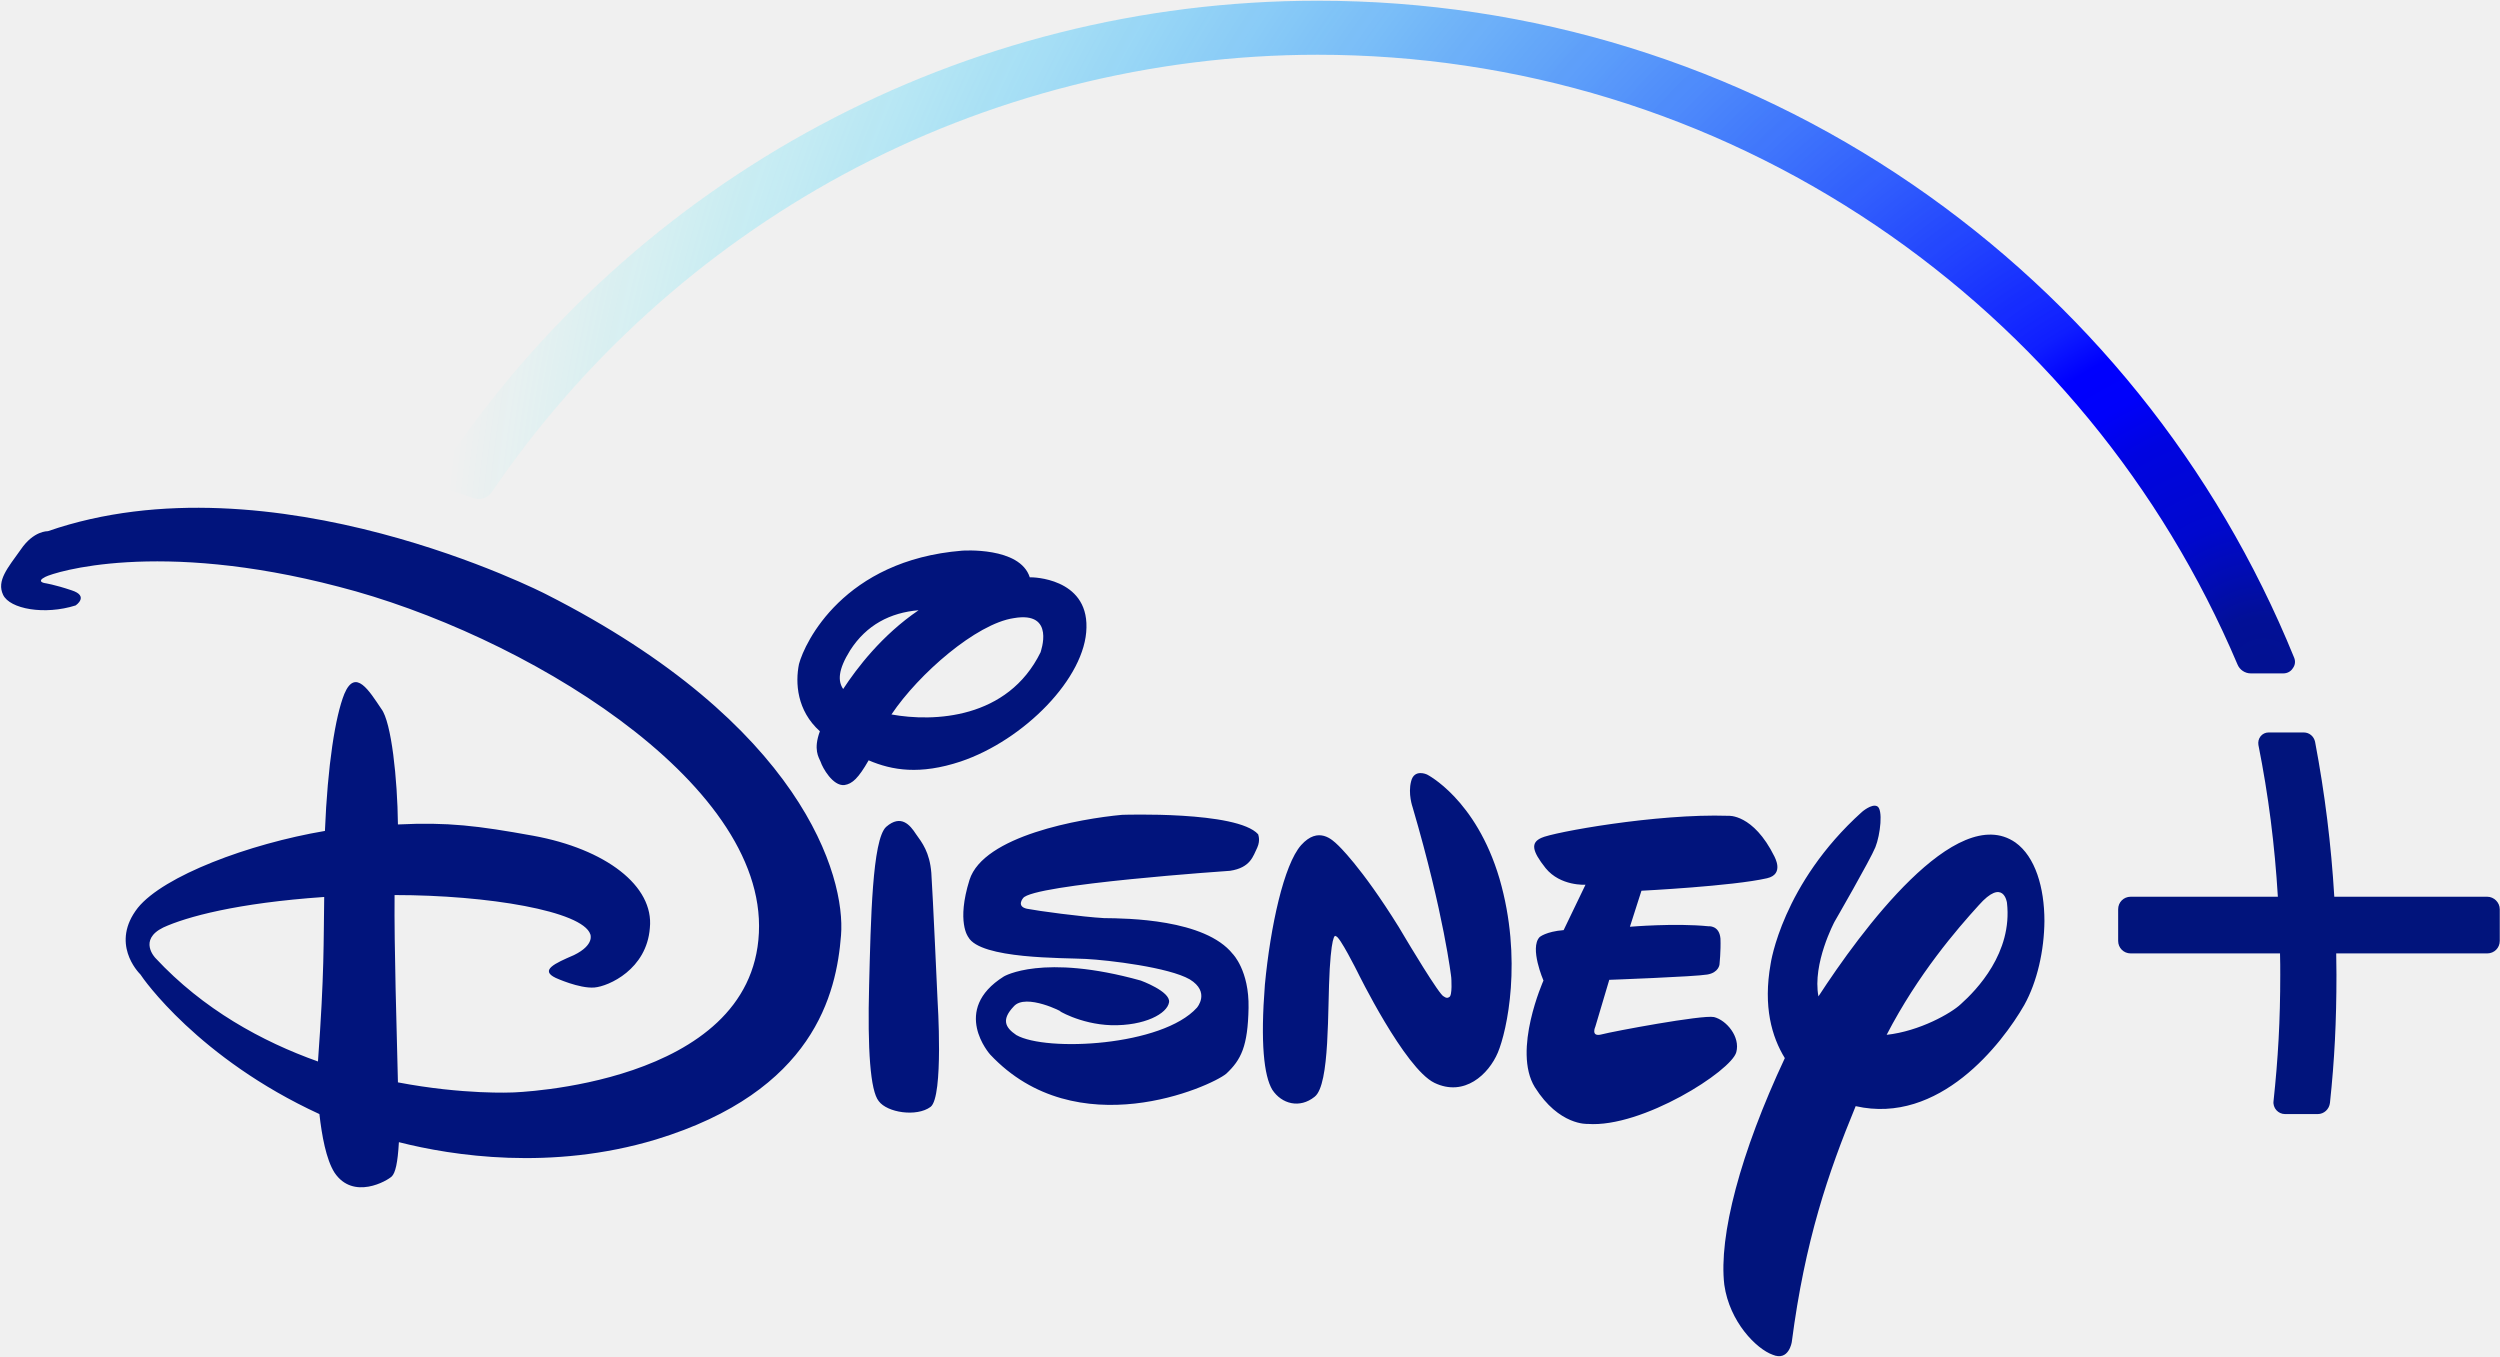
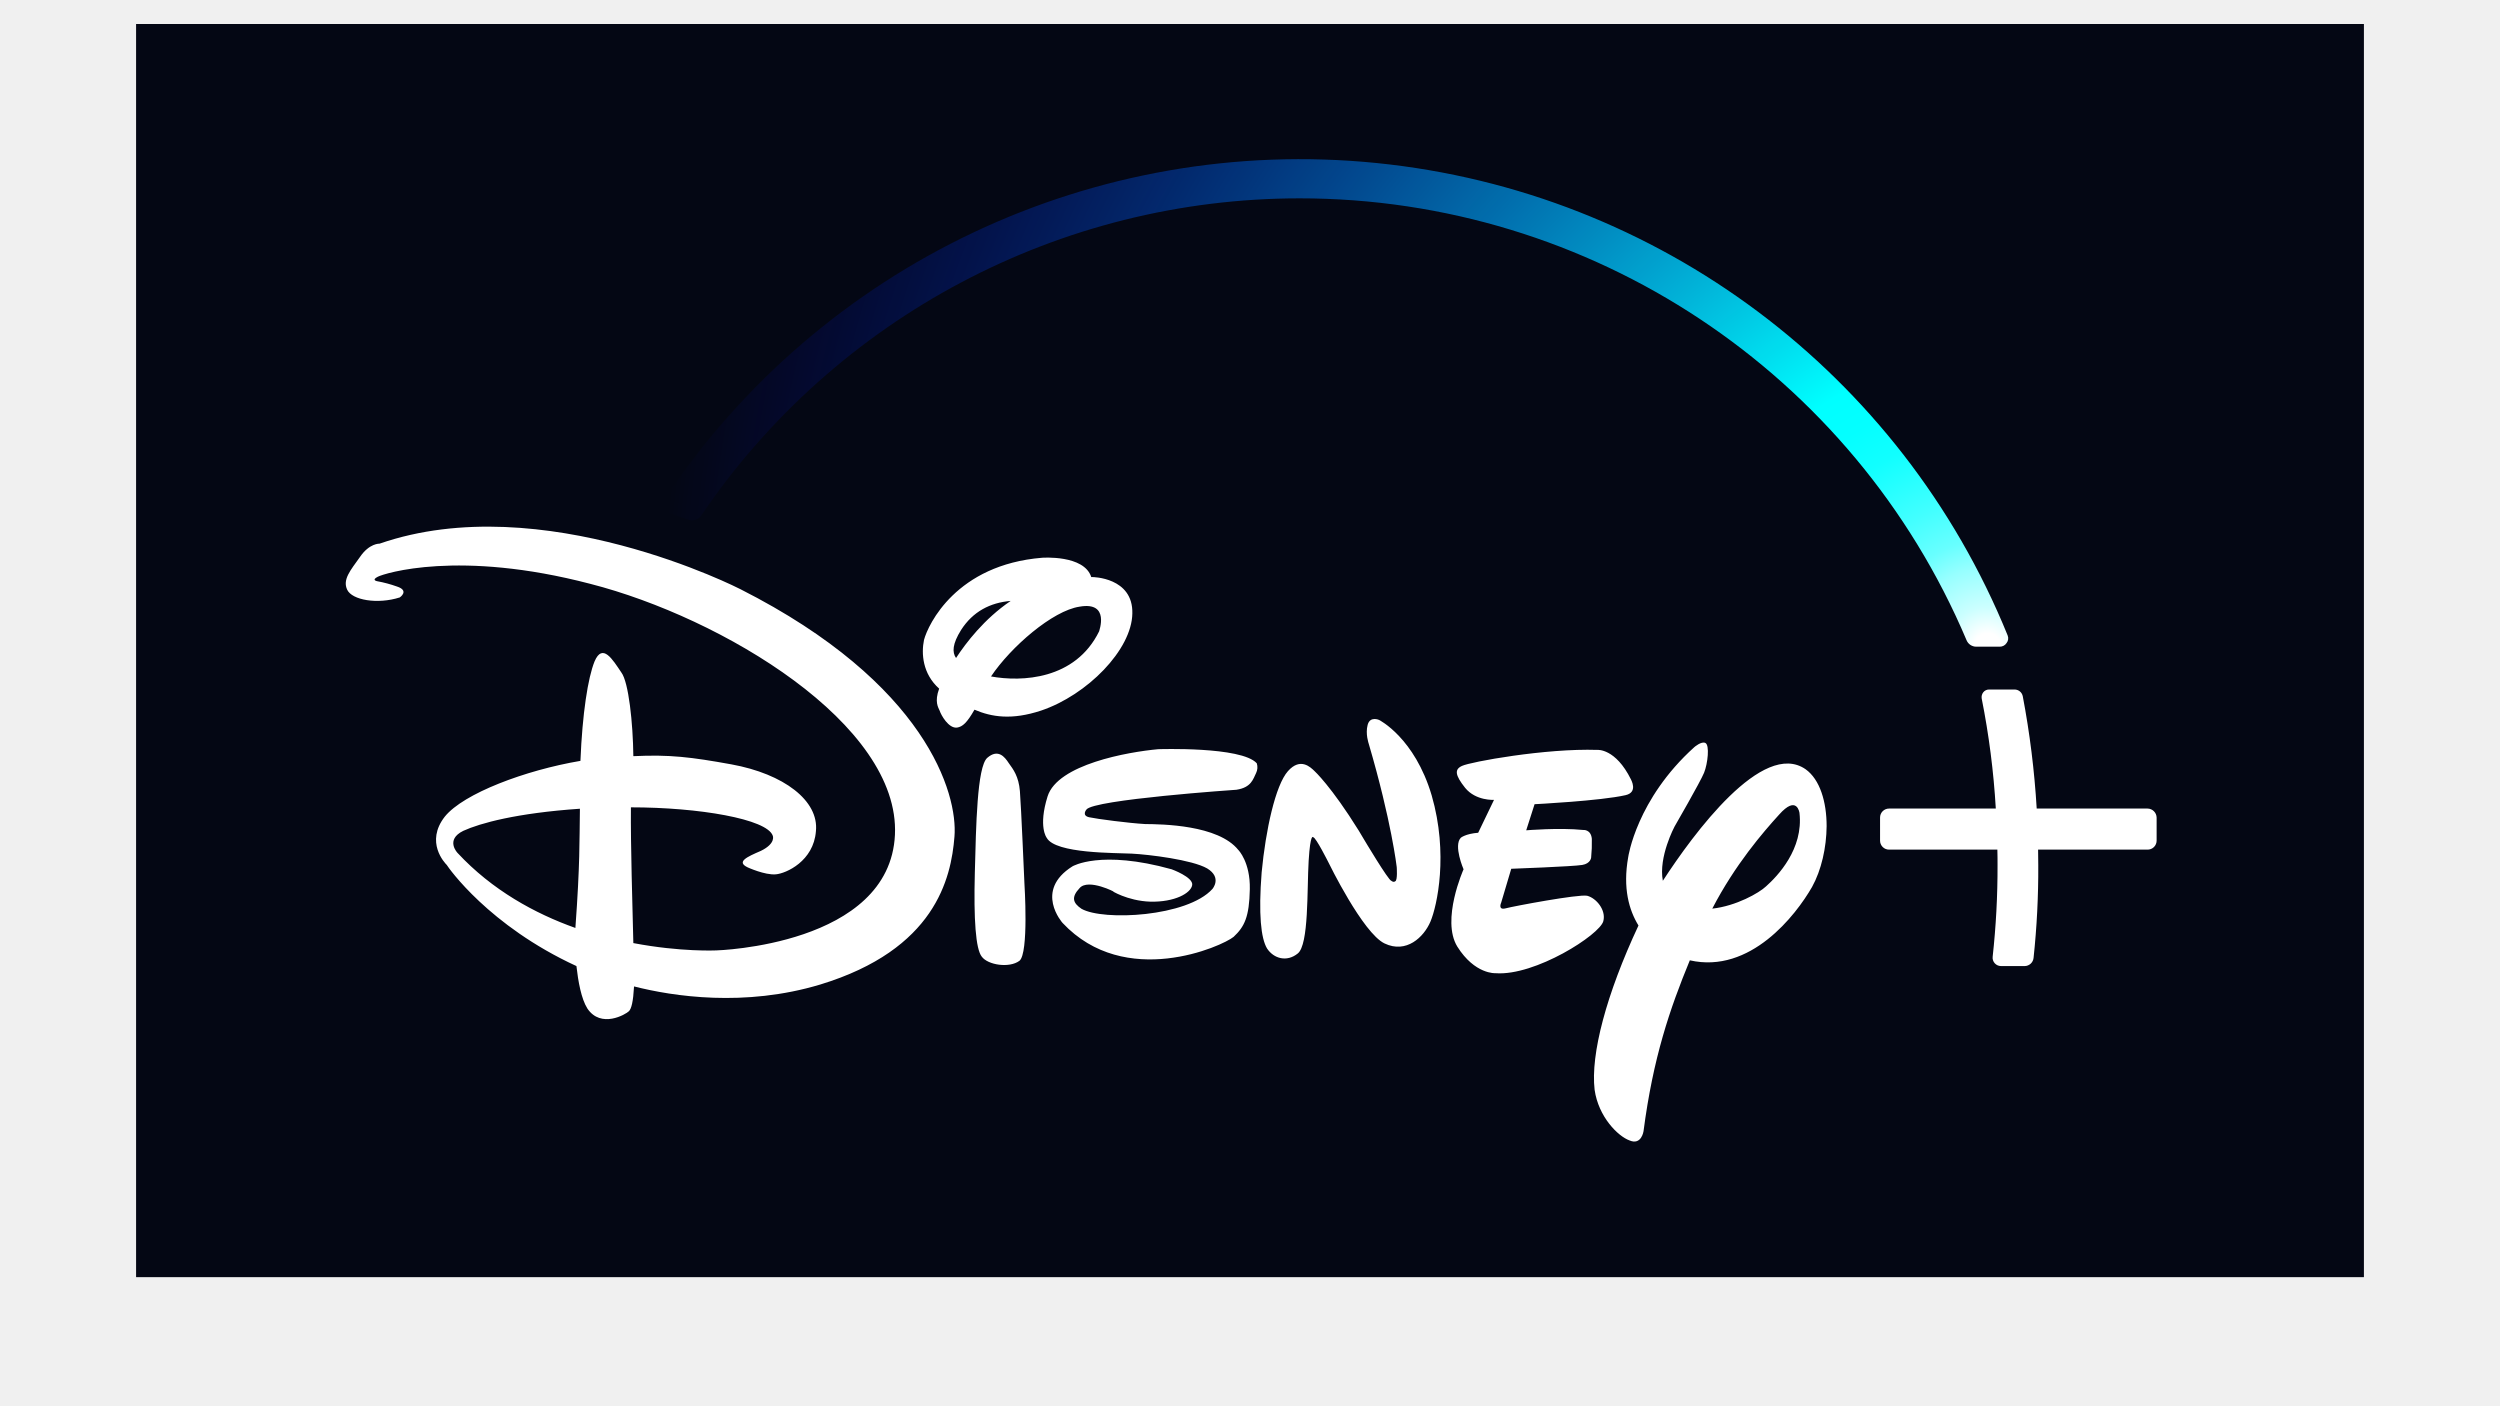
- <svg xmlns="http://www.w3.org/2000/svg" width="1041px" height="565px" viewBox="0 0 1041 565" version="1.1">
-   <g id="Layer_1">
-     <g id="group">
-       <g id="group-1">
-         <g id="group-2">
-           <path id="Path" d="M735.8 365.7 C721.4 369 683.5 370.9 683.5 370.9 L678.7 385.9 C678.7 385.9 697.6 384.3 711.4 385.7 711.4 385.7 715.9 385.2 716.4 390.8 716.6 396 716 401.6 716 401.6 716 401.6 715.7 405 710.9 405.8 705.7 406.7 670.1 408 670.1 408 L664.3 427.5 C664.3 427.5 662.2 432 667 430.7 671.5 429.5 708.8 422.5 713.7 423.5 718.9 424.8 724.7 431.7 723 438.1 721 445.9 683.8 469.7 661.1 468 661.1 468 649.2 468.8 639.1 452.7 629.7 437.4 642.7 408.3 642.7 408.3 642.7 408.3 636.8 394.7 641.1 390.2 641.1 390.2 643.7 387.9 651.1 387.3 L660.2 368.4 C660.2 368.4 649.8 369.1 643.6 361.5 637.8 354.2 637.4 350.9 641.8 348.9 646.5 346.6 689.8 338.7 719.6 339.7 719.6 339.7 730 338.7 738.9 356.7 738.8 356.7 743.2 364 735.8 365.7 Z M623.7 438.3 C619.9 447.3 609.8 456.9 597.3 450.9 584.9 444.9 565.2 404.6 565.2 404.6 565.2 404.6 557.7 389.6 556.3 389.9 556.3 389.9 554.7 387 553.7 403.4 552.7 419.8 553.9 451.7 547.4 456.7 541.2 461.7 533.7 459.7 529.8 453.8 526.3 448 524.8 434.2 526.7 410 529 385.8 534.6 360 541.8 351.9 549 343.9 554.8 349.7 557 351.8 557 351.8 566.6 360.5 582.5 386.1 L585.3 390.8 C585.3 390.8 599.7 415 601.2 414.9 601.2 414.9 602.4 416 603.4 415.2 604.9 414.8 604.3 407 604.3 407 604.3 407 601.3 380.7 588.2 336.1 588.2 336.1 586.2 330.5 587.6 325.3 588.9 320 594.2 322.5 594.2 322.5 594.2 322.5 614.6 332.7 624.4 365.9 634.1 399.4 627.5 429.3 623.7 438.3 Z M523.5 353 C521.8 356.4 520.8 361.3 512.2 362.6 512.2 362.6 429.9 368.2 426 374 426 374 423.1 377.4 427.6 378.4 432.1 379.3 450.7 381.8 459.7 382.3 469.3 382.4 501.7 382.7 513.3 397.2 513.3 397.2 520.2 404.1 519.9 419.7 519.6 435.7 516.8 441.3 510.6 447.1 504.1 452.5 448.3 477.5 412.3 439.1 412.3 439.1 395.7 420.6 418 406.6 418 406.6 434.1 396.9 475 408.3 475 408.3 487.4 412.8 486.8 417.3 486.1 422.1 476.6 427.2 462.8 426.9 449.4 426.5 439.6 420.1 441.5 421.1 443.3 421.8 427.1 413.3 422.1 419.1 417.1 424.4 418.3 427.7 423.2 431 435.7 438.1 484 435.6 498.4 419.6 498.4 419.6 504.1 413.1 495.4 407.8 486.7 402.8 461.8 399.8 452.1 399.3 442.8 398.8 408.2 399.4 403.2 390.2 403.2 390.2 398.2 384 403.7 366.4 409.5 348 449.8 340.9 467.2 339.3 467.2 339.3 515.1 337.6 523.9 347.4 523.8 347.4 525 349.7 523.5 353 Z M387.5 460.9 C381.7 465.2 369.4 463.3 365.9 458.5 362.4 454.2 361.2 437.1 361.9 410.3 362.6 383.2 363.2 349.6 369 344.3 375.2 338.9 379 343.6 381.4 347.3 384 350.9 387.1 354.9 387.8 363.4 388.4 371.9 390.4 416.5 390.4 416.5 390.4 416.5 393 456.7 387.5 460.9 Z M400 317.1 C383.1 322.7 371.5 320.8 361.7 316.6 357.4 324.1 354.9 326.4 351.6 326.9 346.8 327.4 342.5 319.7 341.7 317.2 340.9 315.3 338.6 312.1 341.4 304.5 331.8 295.9 331.1 284.3 332.7 276.5 335.1 267.5 351.3 233.3 400.6 229.3 400.6 229.3 424.7 227.5 428.8 240.4 L429.5 240.4 C429.5 240.4 452.9 240.5 452.4 261.3 452.1 282.2 426.4 308.2 400 317.1 Z M354 270.8 C349 278.8 348.8 283.6 351.1 286.9 356.8 278.2 367.2 264.5 382.5 254.1 370.7 255.1 360.8 260.2 354 270.8 Z M422.1 257.4 C406.6 259.7 382.6 280.5 371.2 297.5 388.7 300.7 419.6 299.5 433.3 271.6 433.2 271.6 439.8 254.3 422.1 257.4 Z M842.9 418.5 C833.6 434.7 807.5 468.5 772.7 460.6 761.2 488.5 751.6 516.6 746.1 558.8 746.1 558.8 744.9 567 738.1 564.1 731.4 561.7 720.2 550.5 718 535 715.6 514.6 724.7 480.1 743.2 440.6 737.8 431.8 734.1 419.2 737.3 401.3 737.3 401.3 742 368.1 775.3 338.1 775.3 338.1 779.3 334.6 781.6 335.7 784.2 336.8 783 347.6 780.9 352.8 778.8 358 763.9 383.8 763.9 383.8 763.9 383.8 754.6 401.2 757.2 414.9 774.7 388 814.5 333.7 839.2 350.8 847.5 356.7 851.3 369.6 851.3 383.5 851.2 395.8 848.3 408.8 842.9 418.5 Z M835.7 375.9 C835.7 375.9 834.3 365.2 823.9 377 814.9 386.9 798.7 405.6 785.6 430.9 799.3 429.4 812.5 421.9 816.5 418.1 823 412.3 838.1 396.7 835.7 375.9 Z M350.2 389.5 C348.3 413.7 339 454.4 273.1 474.5 229.6 487.6 188.5 481.3 166.1 475.6 165.6 484.5 164.6 488.3 163.2 489.8 161.3 491.7 147.1 499.9 139.3 488.3 135.8 482.8 134 472.8 133 463.9 82.6 440.7 59.4 407.3 58.5 405.8 57.4 404.7 45.9 392.7 57.4 378 68.2 364.7 103.5 351.4 135.3 346 136.4 318.8 139.6 298.3 143.4 288.9 148 278 153.8 287.8 158.8 295.2 163 300.7 165.5 324.4 165.7 343.3 186.5 342.3 198.8 343.8 222 348 252.2 353.5 272.4 368.9 270.6 386.4 269.3 403.6 253.5 410.7 247.5 411.2 241.2 411.7 231.4 407.2 231.4 407.2 224.7 404 230.9 401.2 239 397.7 247.8 393.4 245.8 389 245.8 389 242.5 379.4 203.3 372.7 164.3 372.7 164.1 394.2 165.2 429.9 165.7 450.7 193 455.9 213.4 454.9 213.4 454.9 213.4 454.9 313 452.1 316 388.5 319.1 324.8 216.7 263.7 141 244.3 65.4 224.5 22.6 238.3 18.9 240.2 14.9 242.2 18.6 242.8 18.6 242.8 18.6 242.8 22.7 243.4 29.8 245.8 37.3 248.2 31.5 252.1 31.5 252.1 18.6 256.2 4.1 253.6 1.3 247.7 -1.5 241.8 3.2 236.5 8.6 228.9 14 220.9 19.9 221.2 19.9 221.2 113.4 188.8 227.3 247.4 227.3 247.4 334 301.5 352.2 364.9 350.2 389.5 Z M68 386.2 C57.4 391.4 64.7 398.9 64.7 398.9 84.6 420.3 109.1 433.7 132.4 442 135.1 405.1 134.7 392.1 135 373.5 98.6 376 77.6 381.8 68 386.2 Z" fill="#01147c" fill-opacity="1" stroke="none" />
-         </g>
-       </g>
-       <g id="group-3">
-         <g id="group-4">
-           <g id="group-5">
-             <path id="Path-1" d="M1040.9 378.6 L1040.9 391.8 C1040.9 394.7 1038.6 397 1035.7 397 L972.8 397 C972.8 400.3 972.9 403.2 972.9 405.9 972.9 425.4 972.1 441.3 970.2 459.2 969.9 461.9 967.7 463.9 965.1 463.9 L951.5 463.9 C950.1 463.9 948.8 463.3 947.9 462.3 947 461.3 946.5 459.9 946.7 458.5 948.6 440.7 949.5 425 949.5 405.9 949.5 403.1 949.5 400.2 949.4 397 L887.2 397 C884.3 397 882 394.7 882 391.8 L882 378.6 C882 375.7 884.3 373.4 887.2 373.4 L948.5 373.4 C947.2 351.9 944.6 331.2 940.4 310.2 940.2 308.9 940.5 307.6 941.3 306.6 942.1 305.6 943.3 305 944.6 305 L959.3 305 C961.6 305 963.5 306.6 964 308.9 968.1 330.6 970.7 351.7 972 373.4 L1035.7 373.4 C1038.5 373.4 1040.9 375.8 1040.9 378.6 Z" fill="#01147c" fill-opacity="1" stroke="none" />
-           </g>
-         </g>
-       </g>
-       <g id="group-6">
-         <g id="group-7">
-           <path id="Path-2" d="M200.2 204.3 L200.1 204.3 M199.4 204.4 C199.1 204.4 198.8 204.3 198.5 204.3 198.8 204.4 199.1 204.4 199.4 204.4 L199.7 204.4 C199.6 204.4 199.5 204.4 199.4 204.4 Z M199.4 204.4 C199.1 204.4 198.8 204.3 198.5 204.3 198.8 204.4 199.1 204.4 199.4 204.4 L199.7 204.4 C199.6 204.4 199.5 204.4 199.4 204.4 Z" fill="none" stroke="none" />
-           <defs>
-             <radialGradient id="radial-gradient" gradientUnits="userSpaceOnUse" cx="942.524" cy="279.896" r="760.124" fx="942.524" fy="279.896">
-               <stop offset="0.007" stop-color="#021192" stop-opacity="1" />
-               <stop offset="0.03" stop-color="#021096" stop-opacity="1" />
-               <stop offset="0.057" stop-color="#010cb4" stop-opacity="1" />
-               <stop offset="0.084" stop-color="#0008ce" stop-opacity="1" />
-               <stop offset="0.111" stop-color="#0006d7" stop-opacity="1" />
-               <stop offset="0.138" stop-color="#0004e1" stop-opacity="1" />
-               <stop offset="0.165" stop-color="#0001fa" stop-opacity="1" />
-               <stop offset="0.191" stop-color="#0000fe" stop-opacity="1" />
-               <stop offset="0.216" stop-color="#0f1eff" stop-opacity="1" />
-               <stop offset="1" stop-color="#00ffff" stop-opacity="0" />
-             </radialGradient>
-           </defs>
-           <path id="Path-3" d="M955.3 273.9 C922.8 194 867.9 125.9 796.5 76.9 723.4 26.8 637.7 0.3 548.7 0.3 401.5 0.3 264.9 73.4 183.4 195.9 182.5 197.2 182.3 198.9 182.8 200.4 183.3 202 184.5 203.1 186 203.6 L197.4 207.5 C198.1 207.7 198.8 207.8 199.4 207.8 201.5 207.8 203.5 206.7 204.7 205 242.1 150 292.7 104.3 351.1 72.7 411.4 40.1 479.7 22.8 548.6 22.8 631.9 22.8 712.2 47.4 781 93.8 848.1 139.1 900.2 202.4 931.7 276.7 932.6 278.9 934.8 280.4 937.2 280.4 L950.8 280.4 C952.4 280.4 953.9 279.6 954.7 278.3 955.7 277 955.9 275.4 955.3 273.9 Z M199.4 204.4 C199.1 204.4 198.8 204.3 198.5 204.2 198.8 204.3 199.1 204.4 199.4 204.4 L199.6 204.4 C199.6 204.4 199.5 204.4 199.4 204.4 Z M934.4 278.6 C934.7 278.8 935 279 935.3 279.1 935 278.9 934.7 278.8 934.4 278.6 Z" fill-opacity="1" fill="url(#radial-gradient)" stroke="none" />
-         </g>
-       </g>
-     </g>
+ <svg xmlns="http://www.w3.org/2000/svg" height="1406" width="2500" viewBox="0 -20.685 1920 1211.729">
+   <radialGradient id="a" cx="98.303%" cy="99.821%" gradientTransform="matrix(.36231 0 0 1 .627 0)" r="271.366%">
+     <stop offset=".01" stop-color="#fff" />
+     <stop offset=".03" stop-color="#cbffff" />
+     <stop offset=".06" stop-color="#96ffff" />
+     <stop offset=".08" stop-color="#68ffff" />
+     <stop offset=".11" stop-color="#43ffff" />
+     <stop offset=".14" stop-color="#25ffff" />
+     <stop offset=".16" stop-color="#1ff" />
+     <stop offset=".19" stop-color="#04ffff" />
+     <stop offset=".22" stop-color="#0ff" />
+     <stop offset="1" stop-color="#00f" stop-opacity="0" />
+   </radialGradient>
+   <g fill="none" fill-rule="evenodd">
+     <path d="M0 0h1920v1080H0z" fill="#040714" />
+     <path d="M1283.7 664.6c-21.6 4.95-78.45 7.8-78.45 7.8l-7.2 22.5s28.35-2.4 49.05-.3c0 0 6.75-.75 7.5 7.65a129.69 129.69 0 0 1-.6 16.2s-.45 5.1-7.65 6.3c-7.8 1.35-61.2 3.3-61.2 3.3l-8.7 29.25s-3.15 6.75 4.05 4.8c6.75-1.8 62.7-12.3 70.05-10.8 7.8 1.95 16.5 12.3 13.95 21.9-3 11.7-58.8 47.4-92.85 44.85 0 0-17.85 1.2-33-22.95-14.1-22.95 5.4-66.6 5.4-66.6s-8.85-20.4-2.4-27.15c0 0 3.9-3.45 15-4.35l13.65-28.35s-15.6 1.05-24.9-10.35c-8.7-10.95-9.3-15.9-2.7-18.9 7.05-3.45 72-15.3 116.7-13.8 0 0 15.6-1.5 28.95 25.5-.15 0 6.45 10.95-4.65 13.5zm-168.15 108.9c-5.7 13.5-20.85 27.9-39.6 18.9s-48.15-69.45-48.15-69.45-11.25-22.5-13.35-22.05c0 0-2.4-4.35-3.9 20.25s.3 72.45-9.45 79.95c-9.3 7.5-20.55 4.5-26.4-4.35-5.25-8.7-7.5-29.4-4.65-65.7 3.45-36.3 11.85-75 22.65-87.15s19.5-3.3 22.8-.15c0 0 14.4 13.05 38.25 51.45l4.2 7.05s21.6 36.3 23.85 36.15c0 0 1.8 1.65 3.3.45 2.25-.6 1.35-12.3 1.35-12.3s-4.5-39.45-24.15-106.35c0 0-3-8.4-.9-16.2s9.9-4.2 9.9-4.2 30.6 15.3 45.3 65.1c14.55 50.25 4.65 95.1-1.05 108.6zm-150.3-127.95c-2.55 5.1-4.05 12.45-16.95 14.4 0 0-123.45 8.4-129.3 17.1 0 0-4.35 5.1 2.4 6.6s34.65 5.1 48.15 5.85c14.4.15 63 .6 80.4 22.35 0 0 10.35 10.35 9.9 33.75-.45 24-4.65 32.4-13.95 41.1-9.75 8.1-93.45 45.6-147.45-12 0 0-24.9-27.75 8.55-48.75 0 0 24.15-14.55 85.5 2.55 0 0 18.6 6.75 17.7 13.5-1.05 7.2-15.3 14.85-36 14.4-20.1-.6-34.8-10.2-31.95-8.7 2.7 1.05-21.6-11.7-29.1-3-7.5 7.95-5.7 12.9 1.65 17.85 18.75 10.65 91.2 6.9 112.8-17.1 0 0 8.55-9.75-4.5-17.7-13.05-7.5-50.4-12-64.95-12.75-13.95-.75-65.85.15-73.35-13.65 0 0-7.5-9.3.75-35.7 8.7-27.6 69.15-38.25 95.25-40.65 0 0 71.85-2.55 85.05 12.15a11.28 11.28 0 0 1-.6 8.4zm-204 161.85c-8.7 6.45-27.15 3.6-32.4-3.6-5.25-6.45-7.05-32.1-6-72.3 1.05-40.65 1.95-91.05 10.65-99 9.3-8.1 15-1.05 18.6 4.5 3.9 5.4 8.55 11.4 9.6 24.15s3.9 79.65 3.9 79.65 3.9 60.3-4.35 66.6zM780 591.7c-25.35 8.4-42.75 5.55-57.45-.75-6.45 11.25-10.2 14.7-15.15 15.45-7.2.75-13.65-10.8-14.85-14.55-1.2-2.85-4.65-7.65-.45-19.05-14.4-12.9-15.45-30.3-13.05-42 3.6-13.5 27.9-64.8 101.85-70.8 0 0 36.15-2.7 42.3 16.65h1.05s35.1.15 34.35 31.35c-.45 31.35-39 70.35-78.6 83.7zm-69-69.45c-7.5 12-7.8 19.2-4.35 24.15 8.55-13.05 24.15-33.6 47.1-49.2-17.7 1.5-32.55 9.15-42.75 25.05zm102.15-20.1c-23.25 3.45-59.25 34.65-76.35 60.15 26.25 4.8 72.6 3 93.15-38.85-.15 0 9.75-25.95-16.8-21.3zm631.2 241.65c-13.95 24.3-53.1 75-105.3 63.15-17.25 41.85-31.65 84-39.9 147.3 0 0-1.8 12.3-12 7.95-10.05-3.6-26.85-20.4-30.15-43.65-3.6-30.6 10.05-82.35 37.8-141.6-8.1-13.2-13.65-32.1-8.85-58.95 0 0 7.05-49.8 57-94.8 0 0 6-5.25 9.45-3.6 3.9 1.65 2.1 17.85-1.05 25.65s-25.5 46.5-25.5 46.5-13.95 26.1-10.05 46.65c26.25-40.35 85.95-121.8 123-96.15 12.45 8.85 18.15 28.2 18.15 49.05-.15 18.45-4.5 37.95-12.6 52.5zm-10.8-63.9s-2.1-16.05-17.7 1.65c-13.5 14.85-37.8 42.9-57.45 80.85 20.55-2.25 40.35-13.5 46.35-19.2 9.75-8.7 32.4-32.1 28.8-63.3zM705.3 700.3c-2.85 36.3-16.8 97.35-115.65 127.5-65.25 19.65-126.9 10.2-160.5 1.65-.75 13.35-2.25 19.05-4.35 21.3-2.85 2.85-24.15 15.15-35.85-2.25-5.25-8.25-7.95-23.25-9.45-36.6-75.6-34.8-110.4-84.9-111.75-87.15-1.65-1.65-18.9-19.65-1.65-41.7 16.2-19.95 69.15-39.9 116.85-48 1.65-40.8 6.45-71.55 12.15-85.65 6.9-16.35 15.6-1.65 23.1 9.45 6.3 8.25 10.05 43.8 10.35 72.15 31.2-1.5 49.65.75 84.45 7.05 45.3 8.25 75.6 31.35 72.9 57.6-1.95 25.8-25.65 36.45-34.65 37.2-9.45.75-24.15-6-24.15-6-10.05-4.8-.75-9 11.4-14.25 13.2-6.45 10.2-13.05 10.2-13.05-4.95-14.4-63.75-24.45-122.25-24.45-.3 32.25 1.35 85.8 2.1 117 40.95 7.8 71.55 6.3 71.55 6.3s149.4-4.2 153.9-99.6-148.95-187.2-262.5-216.3c-113.4-29.7-177.6-9-183.15-6.15-6 3-.45 3.9-.45 3.9a107.205 107.205 0 0 1 16.8 4.5c11.25 3.6 2.55 9.45 2.55 9.45-19.35 6.15-41.1 2.25-45.3-6.6s2.85-16.8 10.95-28.2c8.1-12 16.95-11.55 16.95-11.55 140.25-48.6 311.1 39.3 311.1 39.3C681 568.3 708.3 663.4 705.3 700.3zM282 695.35c-15.9 7.8-4.95 19.05-4.95 19.05 29.85 32.1 66.6 52.2 101.55 64.65 4.05-55.35 3.45-74.85 3.9-102.75-54.6 3.75-86.1 12.45-100.5 19.05zM1741.35 683.95v19.8a7.741 7.741 0 0 1-7.8 7.8h-94.35c0 4.95.15 9.3.15 13.35a720 720 0 0 1-4.05 79.95 7.785 7.785 0 0 1-7.65 7.05h-20.4a7.267 7.267 0 0 1-5.4-2.4 7.125 7.125 0 0 1-1.8-5.7 705.84 705.84 0 0 0 4.2-78.9c0-4.2 0-8.55-.15-13.35h-93.3a7.74 7.74 0 0 1-7.8-7.8v-19.8a7.741 7.741 0 0 1 7.8-7.8h91.95a691.274 691.274 0 0 0-12.15-94.8 6.9 6.9 0 0 1 1.35-5.4 6.33 6.33 0 0 1 4.95-2.4h22.05a7.215 7.215 0 0 1 7.05 5.85 760.875 760.875 0 0 1 12 96.75h95.55a7.935 7.935 0 0 1 7.8 7.8z" fill="#fff" fill-rule="nonzero" />
+     <path d="M479.1 422.65c-.45 0-.9-.15-1.35-.15.439.124.895.174 1.35.15zm0 0c-.45 0-.9-.15-1.35-.15.439.124.895.174 1.35.15z" />
+     <path d="M1432.95 410.9C1341.095 184.986 1131.886 28.352 889.247 3.834 646.61-20.685 410.293 90.929 275.1 293.9a7.68 7.68 0 0 0-.9 6.75 7.32 7.32 0 0 0 4.8 4.8l17.1 5.85c.975.285 1.984.437 3 .45a9.885 9.885 0 0 0 7.95-4.2C423.07 136.578 616.28 34.215 822.9 34.25c250.647.043 476.953 150.027 574.65 380.85a9.001 9.001 0 0 0 8.25 5.55h20.4a6.871 6.871 0 0 0 5.85-3.15 6.57 6.57 0 0 0 .9-6.6zM299.1 306.65zm1102.5 111.3c.416.306.87.558 1.35.75-.45-.3-.9-.45-1.35-.75z" fill="url(#a)" fill-rule="nonzero" transform="translate(180 116)" />
  </g>
</svg>
